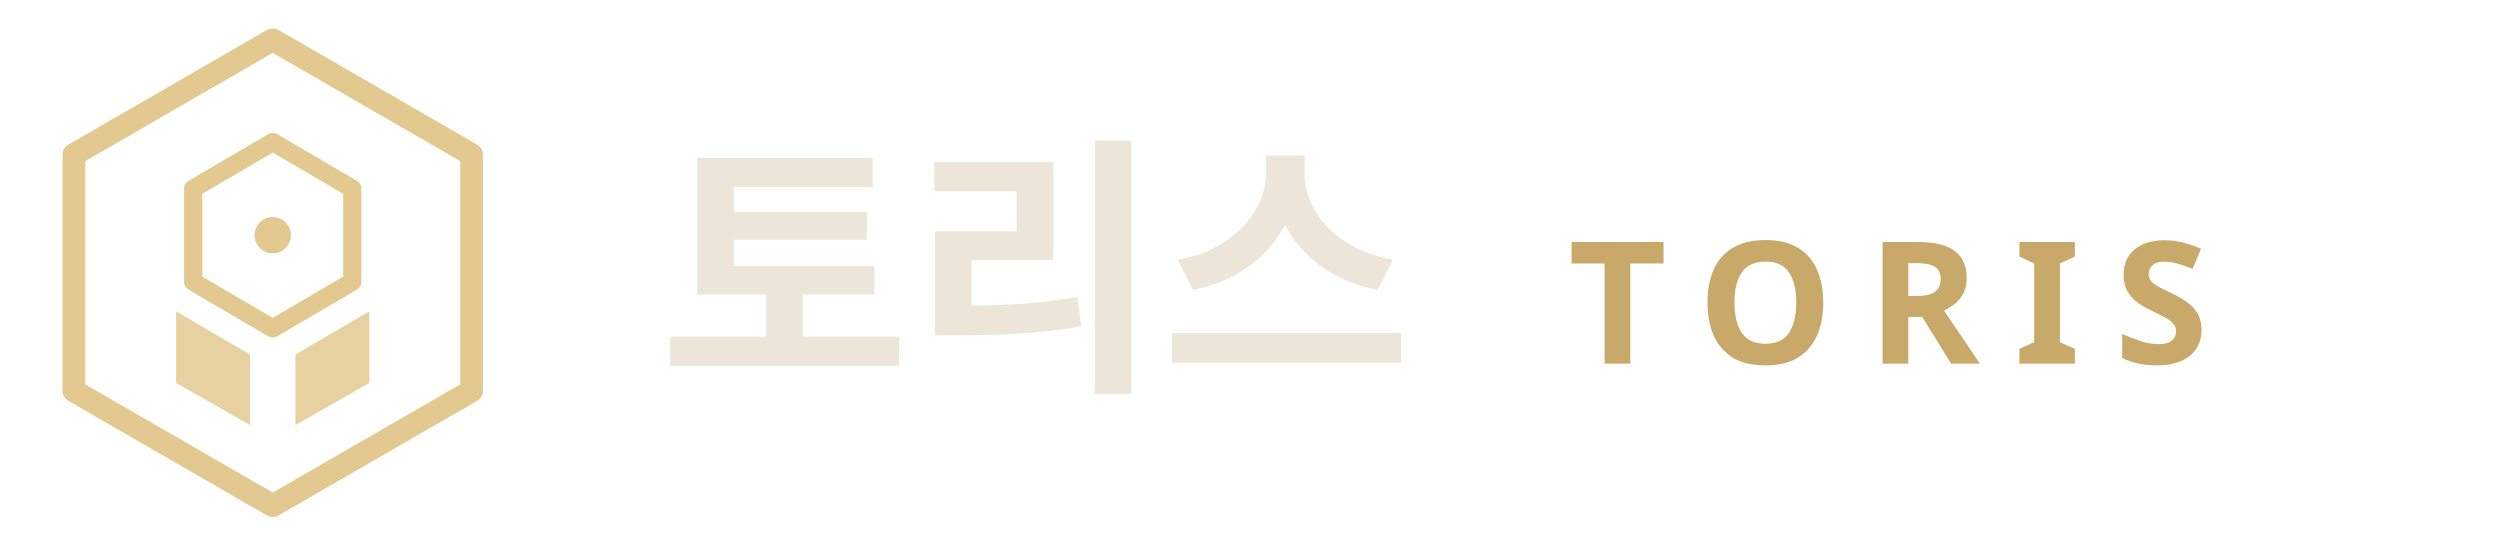
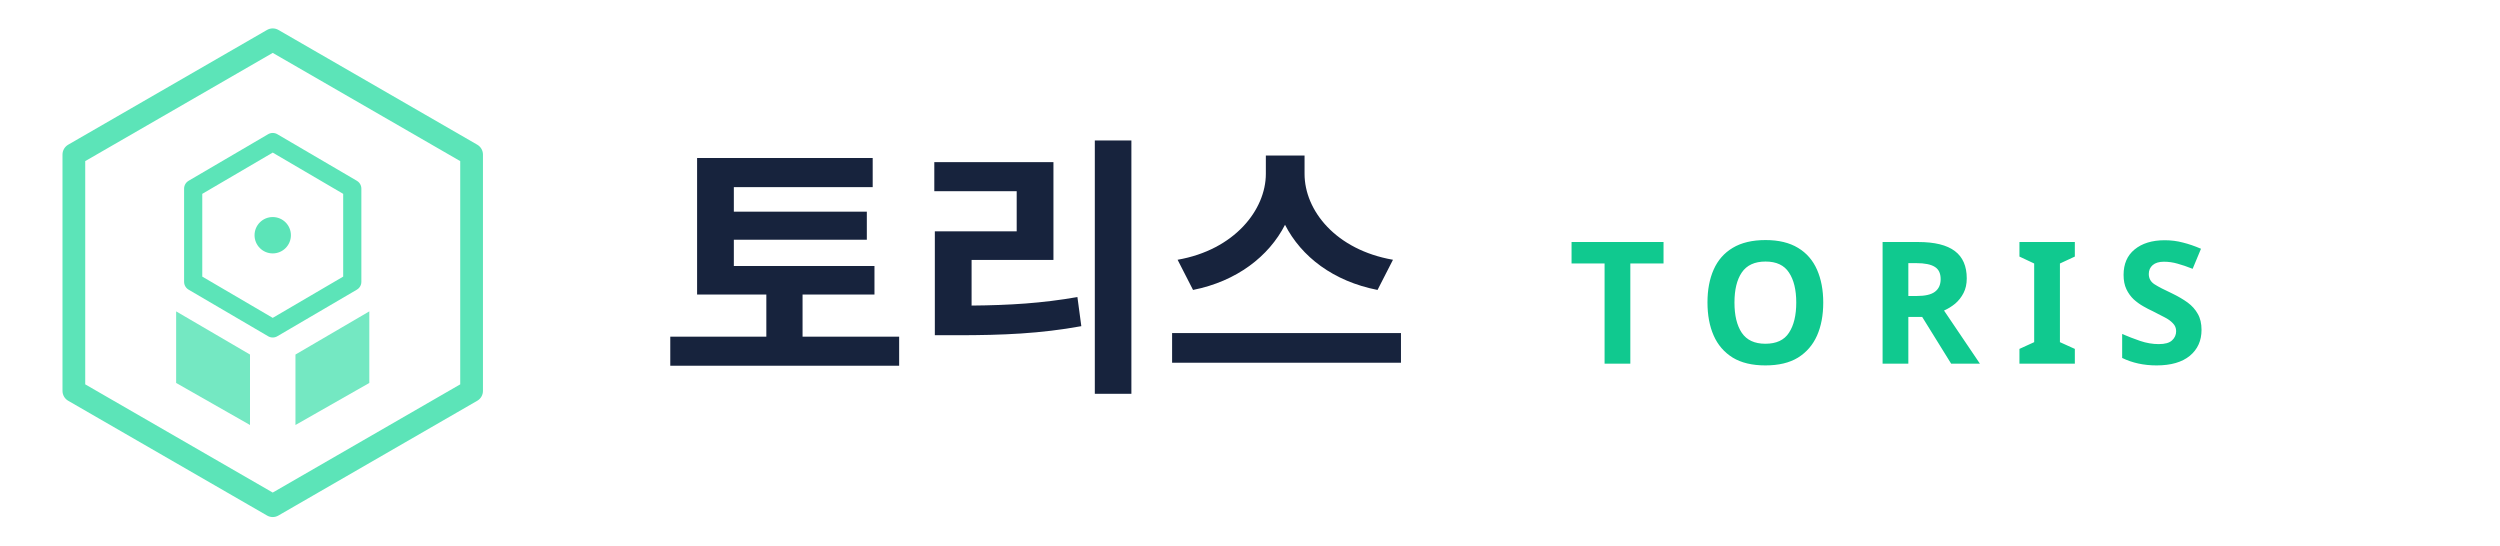
<svg xmlns="http://www.w3.org/2000/svg" viewBox="0 0 220 48">
  <defs>
    <linearGradient id="g" x1="8" y1="6" x2="40" y2="44">
-       <stop stop-color="#e3c98f" />
-       <stop offset="0.55" stop-color="#c9a96a" />
-       <stop offset="1" stop-color="#8f7440" />
+       <stop stop-color="#5ce4b8" />
+       <stop offset="0.55" stop-color="#10c98f" />
+       <stop offset="1" stop-color="#0a8a66" />
    </linearGradient>
  </defs>
  <path d="M24 3.5 41.5 13.6v20.8L24 44.5 6.5 34.4V13.6L24 3.5Z" fill="none" stroke="url(#g)" stroke-width="2" stroke-linejoin="round" />
  <path d="M24 12.5 31 16.6v8.2l-7 4.1-7-4.1v-8.2l7-4.1Z" fill="none" stroke="url(#g)" stroke-width="1.6" stroke-linejoin="round" />
  <path d="M15.5 27.4 22 31.2v6.2l-6.5-3.7v-6.3ZM32.5 27.4 26 31.2v6.2l6.5-3.7v-6.3Z" fill="url(#g)" fill-opacity="0.85" />
-   <circle cx="24" cy="20.7" r="1.6" fill="#e3c98f" />
-   <text x="58" y="32.5" font-family="Gowun Batang, Noto Serif KR, serif" font-weight="700" font-size="24" fill="#ede6d8">토리스</text>
-   <text x="138" y="32" font-family="Pretendard, sans-serif" font-weight="600" font-size="15" letter-spacing="3" fill="#c9a96a">TORIS</text>
+   <circle cx="24" cy="20.7" r="1.6" fill="#5ce4b8" />
+   <text x="58" y="32.5" font-family="Gowun Batang, Noto Serif KR, serif" font-weight="700" font-size="24" fill="#17233d">토리스</text>
+   <text x="138" y="32" font-family="Pretendard, sans-serif" font-weight="600" font-size="15" letter-spacing="3" fill="#10c98f">TORIS</text>
</svg>
